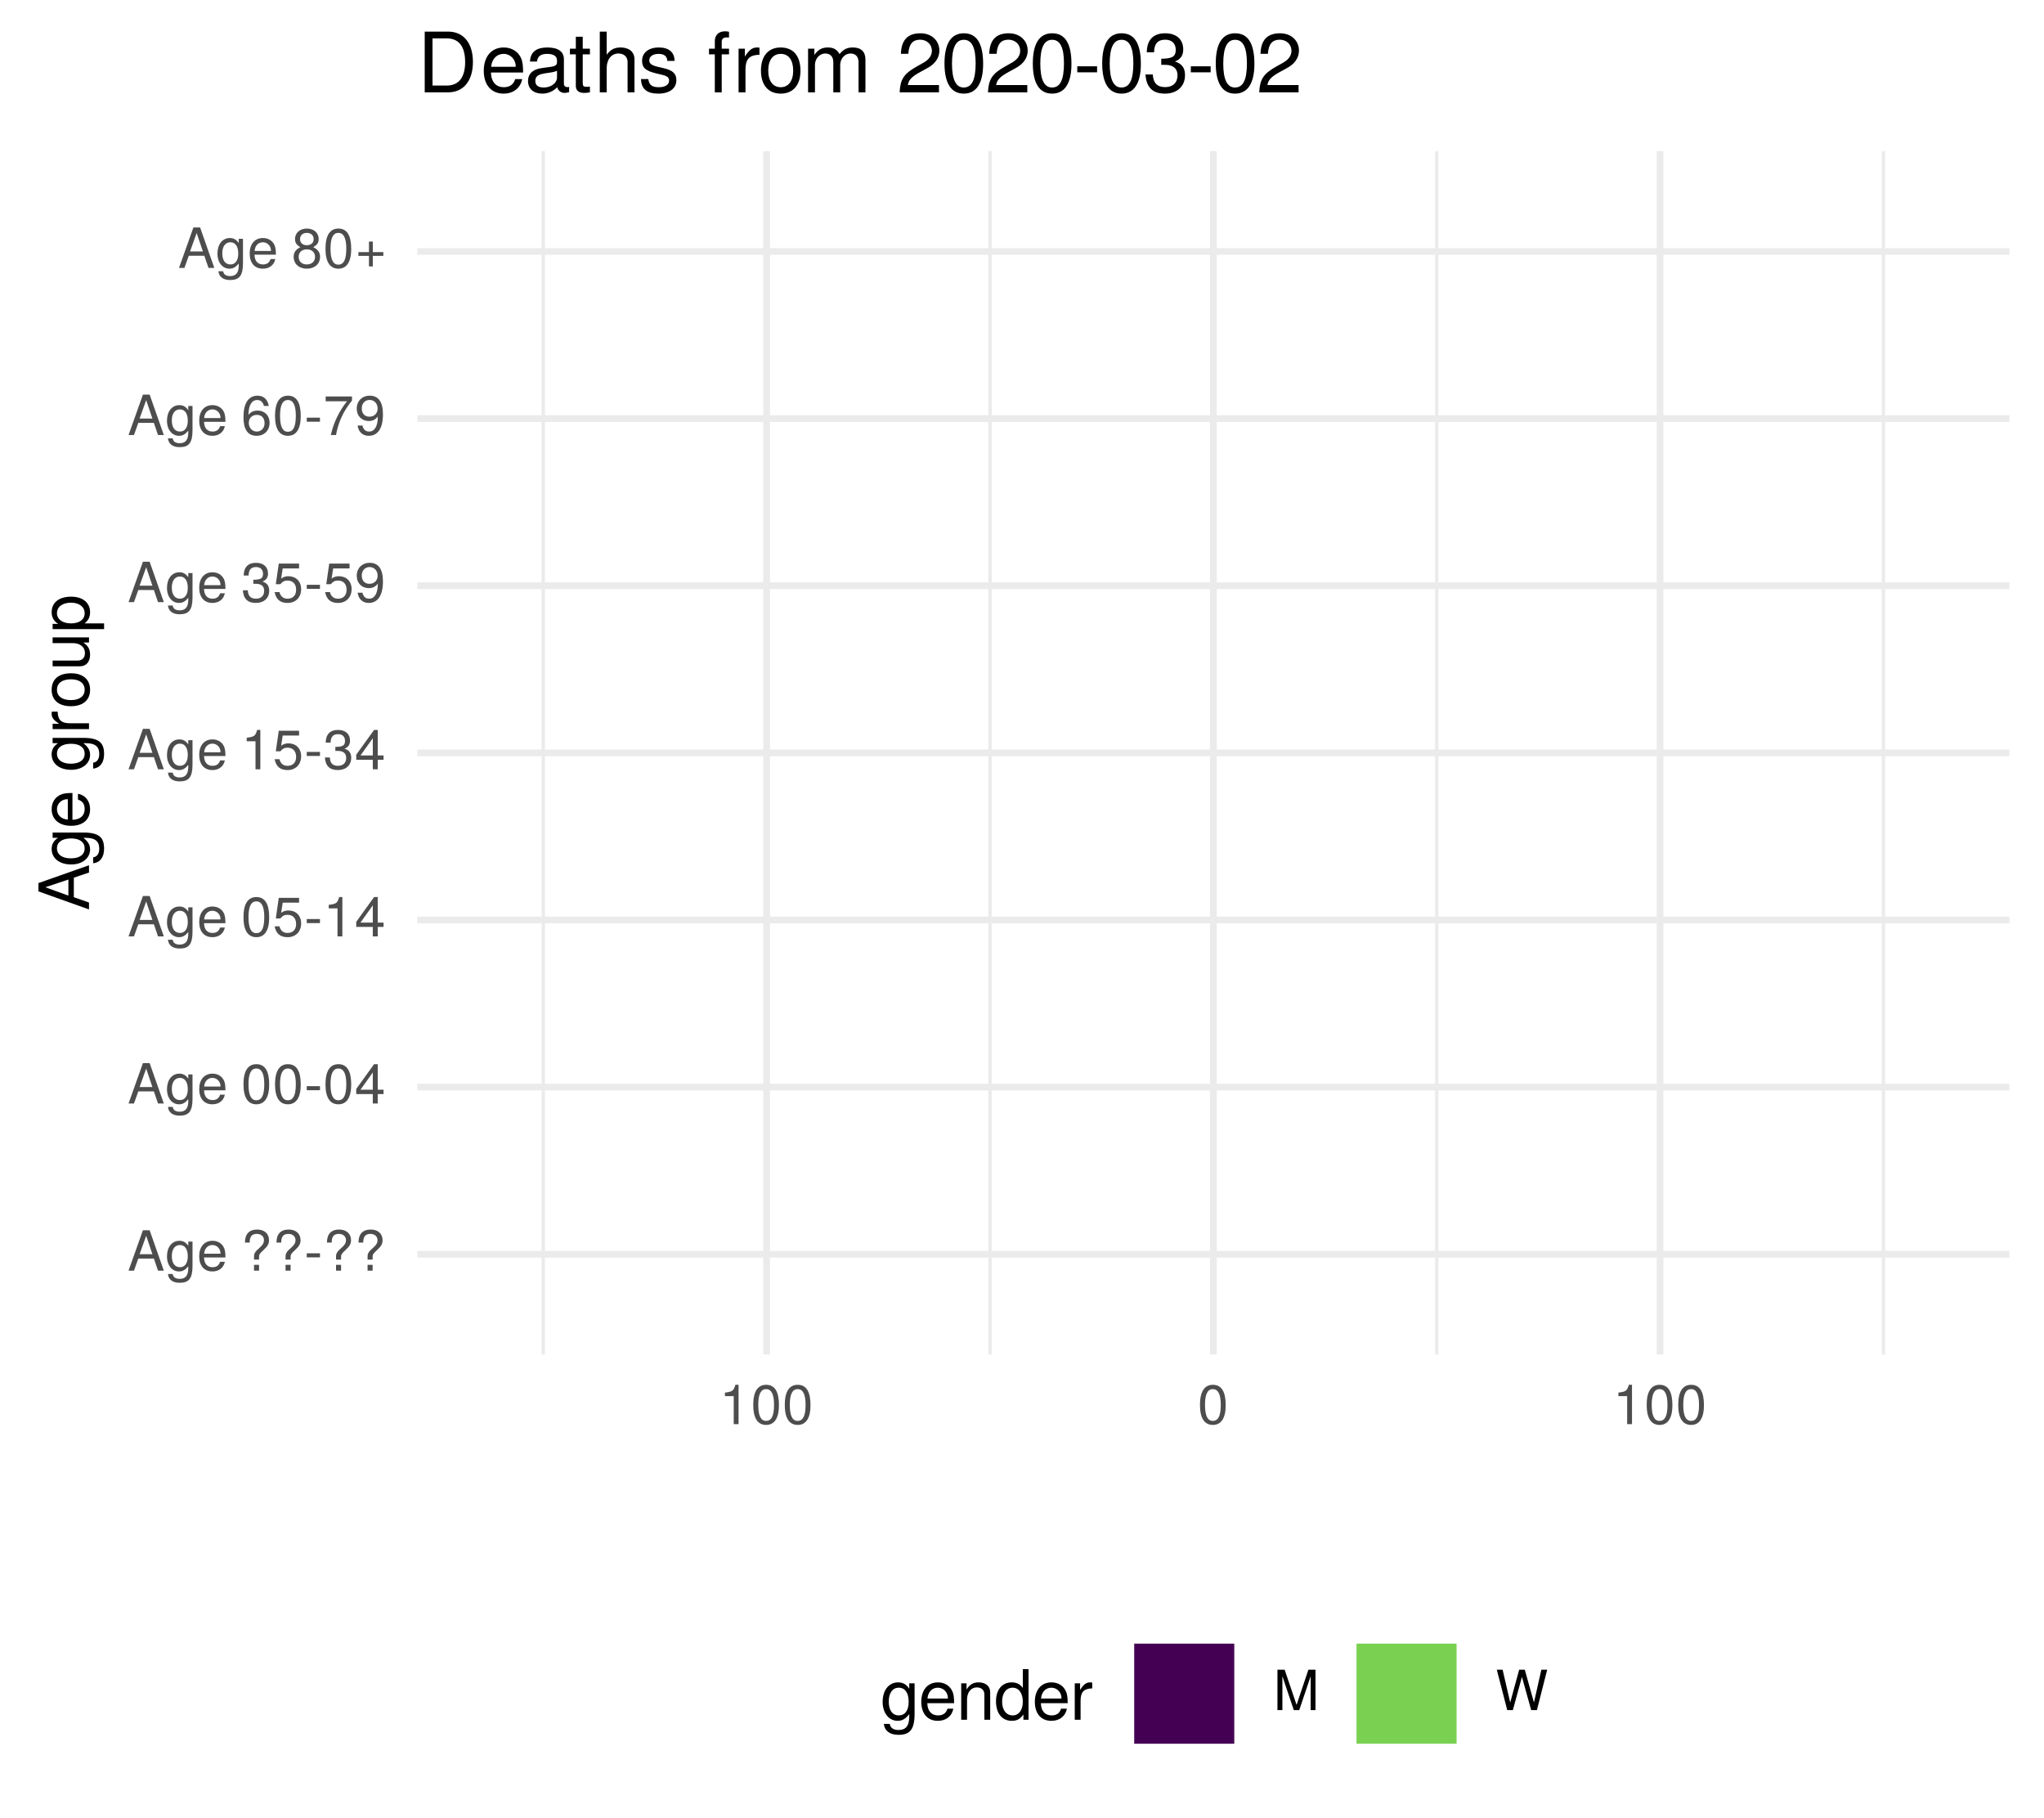
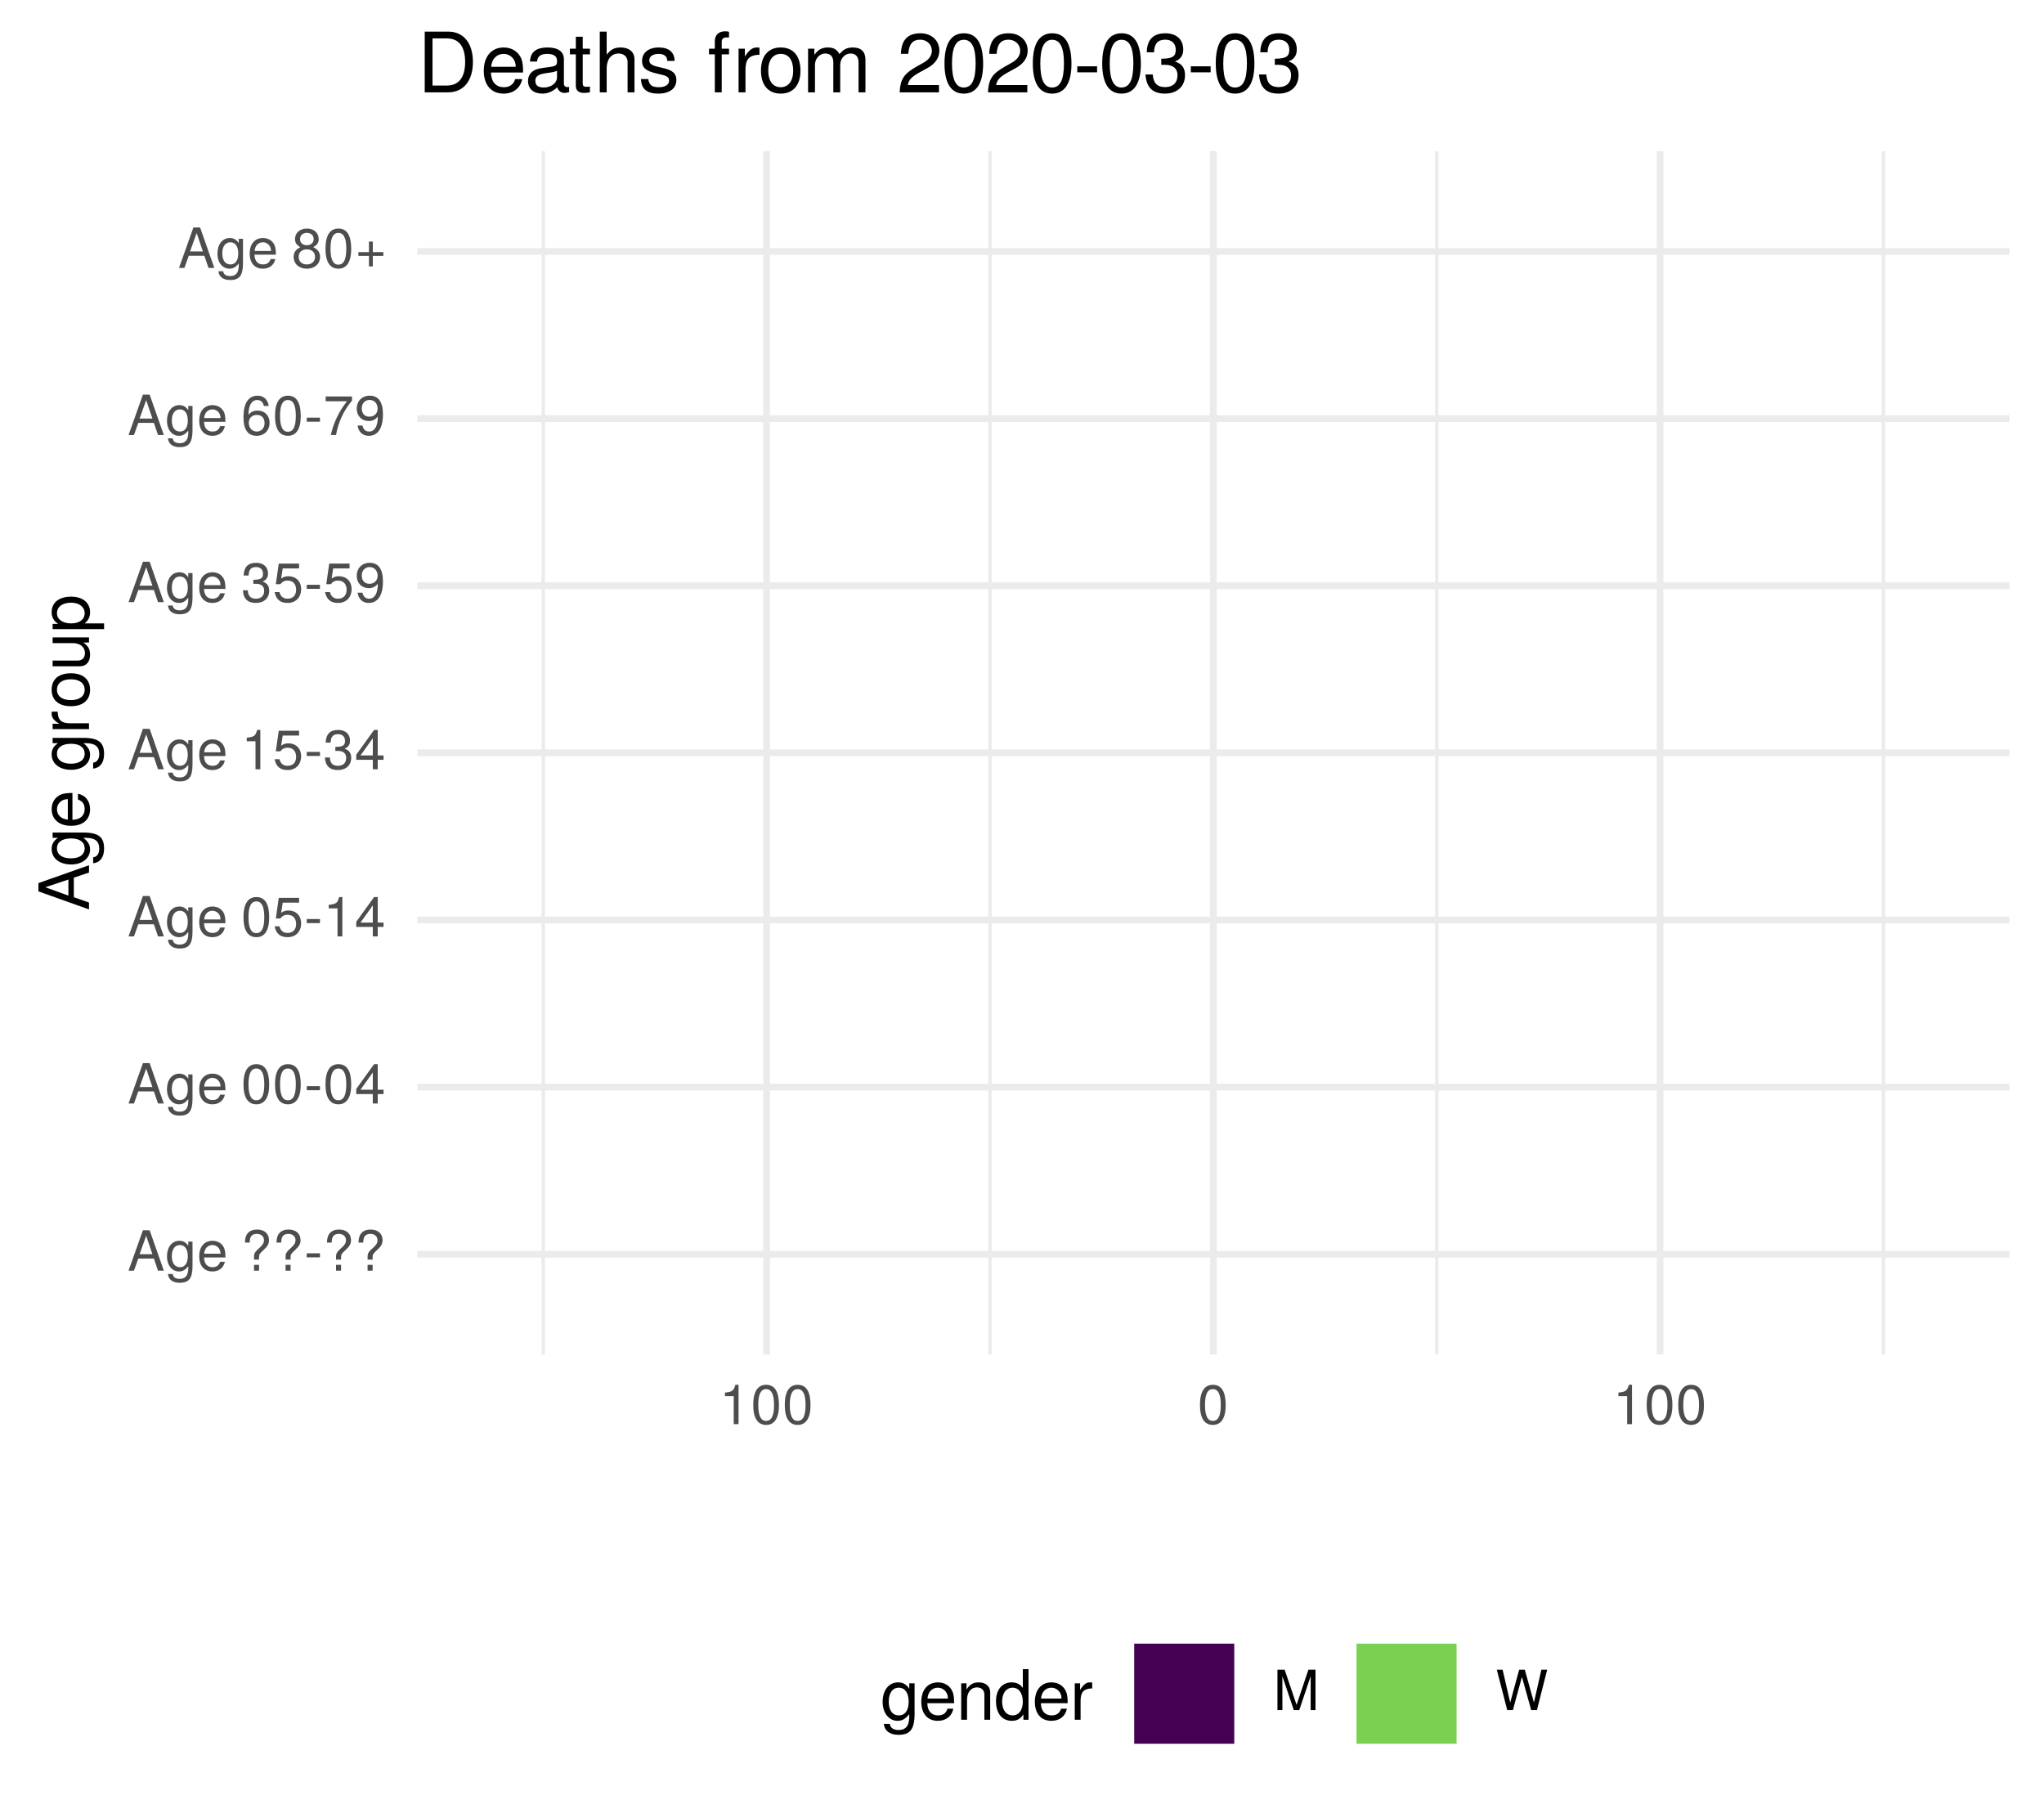
<svg xmlns="http://www.w3.org/2000/svg" xmlns:xlink="http://www.w3.org/1999/xlink" width="324pt" height="288pt" viewBox="0 0 324 288" version="1.1">
  <defs>
    <g>
      <symbol overflow="visible" id="glyph0-0">
        <path style="stroke:none;" d="" />
      </symbol>
      <symbol overflow="visible" id="glyph0-1">
        <path style="stroke:none;" d="M 5.75 0 L 3.5 -6.406 L 2.438 -6.406 L 0.156 0 L 1.016 0 L 1.703 -1.922 L 4.172 -1.922 L 4.828 0 Z M 3.938 -2.609 L 1.906 -2.609 L 2.953 -5.531 Z M 3.938 -2.609 " />
      </symbol>
      <symbol overflow="visible" id="glyph0-2">
        <path style="stroke:none;" d="M 4.297 -0.75 L 4.297 -4.609 L 3.625 -4.609 L 3.625 -3.938 C 3.25 -4.484 2.812 -4.734 2.219 -4.734 C 1.047 -4.734 0.25 -3.75 0.25 -2.266 C 0.25 -0.812 1.078 0.125 2.156 0.125 C 2.734 0.125 3.141 -0.109 3.625 -0.688 L 3.625 -0.391 C 3.625 0.828 3.125 1.297 2.266 1.297 C 1.688 1.297 1.234 1.094 1.156 0.531 L 0.406 0.531 C 0.484 1.406 1.156 1.922 2.25 1.922 C 3.688 1.922 4.297 1.281 4.297 -0.75 Z M 3.547 -2.281 C 3.547 -1.172 3.078 -0.547 2.312 -0.547 C 1.5 -0.547 1.016 -1.188 1.016 -2.312 C 1.016 -3.406 1.516 -4.062 2.297 -4.062 C 3.094 -4.062 3.547 -3.391 3.547 -2.281 Z M 3.547 -2.281 " />
      </symbol>
      <symbol overflow="visible" id="glyph0-3">
        <path style="stroke:none;" d="M 4.516 -2.094 C 4.516 -2.766 4.453 -3.188 4.328 -3.531 C 4.031 -4.281 3.328 -4.734 2.469 -4.734 C 1.172 -4.734 0.359 -3.797 0.359 -2.281 C 0.359 -0.766 1.156 0.125 2.453 0.125 C 3.5 0.125 4.234 -0.469 4.422 -1.406 L 3.672 -1.406 C 3.469 -0.797 3.062 -0.547 2.469 -0.547 C 1.703 -0.547 1.141 -1.031 1.125 -2.094 Z M 3.734 -2.75 C 3.734 -2.75 3.734 -2.703 3.719 -2.688 L 1.141 -2.688 C 1.203 -3.516 1.719 -4.062 2.453 -4.062 C 3.172 -4.062 3.734 -3.469 3.734 -2.75 Z M 3.734 -2.75 " />
      </symbol>
      <symbol overflow="visible" id="glyph0-4">
        <path style="stroke:none;" d="" />
      </symbol>
      <symbol overflow="visible" id="glyph0-5">
        <path style="stroke:none;" d="M 4.422 -4.828 C 4.422 -5.859 3.688 -6.516 2.547 -6.516 C 1.281 -6.516 0.609 -5.812 0.609 -4.453 L 1.359 -4.453 C 1.359 -5.422 1.719 -5.828 2.5 -5.828 C 3.172 -5.828 3.625 -5.422 3.625 -4.828 C 3.625 -4.422 3.438 -4.078 2.969 -3.672 C 2.453 -3.203 2.453 -3.203 2.297 -3 C 2.109 -2.75 2.047 -2.547 2.047 -2.234 L 2.047 -1.75 L 2.844 -1.75 L 2.844 -2.156 C 2.844 -2.547 2.938 -2.703 3.531 -3.25 C 4.203 -3.859 4.422 -4.25 4.422 -4.828 Z M 2.844 0 L 2.844 -0.922 L 2.047 -0.922 L 2.047 0 Z M 2.844 0 " />
      </symbol>
      <symbol overflow="visible" id="glyph0-6">
        <path style="stroke:none;" d="M 2.5 -2.109 L 2.5 -2.75 L 0.406 -2.75 L 0.406 -2.109 Z M 2.5 -2.109 " />
      </symbol>
      <symbol overflow="visible" id="glyph0-7">
        <path style="stroke:none;" d="M 4.453 -3 C 4.453 -5.156 3.781 -6.234 2.422 -6.234 C 1.078 -6.234 0.375 -5.141 0.375 -3.047 C 0.375 -0.953 1.078 0.125 2.422 0.125 C 3.734 0.125 4.453 -0.953 4.453 -3 Z M 3.672 -3.062 C 3.672 -1.297 3.266 -0.516 2.406 -0.516 C 1.578 -0.516 1.172 -1.344 1.172 -3.047 C 1.172 -4.75 1.578 -5.547 2.422 -5.547 C 3.25 -5.547 3.672 -4.734 3.672 -3.062 Z M 3.672 -3.062 " />
      </symbol>
      <symbol overflow="visible" id="glyph0-8">
        <path style="stroke:none;" d="M 4.578 -1.5 L 4.578 -2.188 L 3.656 -2.188 L 3.656 -6.234 L 3.078 -6.234 L 0.25 -2.312 L 0.25 -1.5 L 2.875 -1.5 L 2.875 0 L 3.656 0 L 3.656 -1.5 Z M 2.875 -2.188 L 0.922 -2.188 L 2.875 -4.922 Z M 2.875 -2.188 " />
      </symbol>
      <symbol overflow="visible" id="glyph0-9">
        <path style="stroke:none;" d="M 4.516 -2.062 C 4.516 -3.297 3.688 -4.109 2.5 -4.109 C 2.062 -4.109 1.703 -4 1.344 -3.734 L 1.594 -5.344 L 4.188 -5.344 L 4.188 -6.109 L 0.969 -6.109 L 0.5 -2.844 L 1.219 -2.844 C 1.578 -3.266 1.875 -3.422 2.359 -3.422 C 3.188 -3.422 3.719 -2.891 3.719 -1.969 C 3.719 -1.062 3.203 -0.547 2.359 -0.547 C 1.688 -0.547 1.266 -0.891 1.078 -1.594 L 0.312 -1.594 C 0.562 -0.359 1.266 0.125 2.375 0.125 C 3.641 0.125 4.516 -0.75 4.516 -2.062 Z M 4.516 -2.062 " />
      </symbol>
      <symbol overflow="visible" id="glyph0-10">
        <path style="stroke:none;" d="M 3.047 0 L 3.047 -6.234 L 2.547 -6.234 C 2.266 -5.281 2.094 -5.141 0.891 -5 L 0.891 -4.438 L 2.281 -4.438 L 2.281 0 Z M 3.047 0 " />
      </symbol>
      <symbol overflow="visible" id="glyph0-11">
        <path style="stroke:none;" d="M 4.453 -1.812 C 4.453 -2.562 4.141 -3.016 3.391 -3.266 C 3.969 -3.5 4.266 -3.891 4.266 -4.516 C 4.266 -5.594 3.547 -6.234 2.359 -6.234 C 1.109 -6.234 0.438 -5.547 0.406 -4.219 L 1.188 -4.219 C 1.203 -5.141 1.578 -5.562 2.375 -5.562 C 3.062 -5.562 3.469 -5.156 3.469 -4.5 C 3.469 -3.828 3.188 -3.547 1.938 -3.547 L 1.938 -2.906 L 2.359 -2.906 C 3.219 -2.906 3.656 -2.5 3.656 -1.797 C 3.656 -1.016 3.172 -0.547 2.359 -0.547 C 1.516 -0.547 1.109 -0.969 1.062 -1.875 L 0.281 -1.875 C 0.375 -0.5 1.062 0.125 2.344 0.125 C 3.625 0.125 4.453 -0.641 4.453 -1.812 Z M 4.453 -1.812 " />
      </symbol>
      <symbol overflow="visible" id="glyph0-12">
        <path style="stroke:none;" d="M 4.484 -3.266 C 4.484 -5.219 3.797 -6.234 2.375 -6.234 C 1.188 -6.234 0.328 -5.391 0.328 -4.172 C 0.328 -3.016 1.125 -2.219 2.25 -2.219 C 2.844 -2.219 3.266 -2.438 3.672 -2.922 C 3.672 -1.406 3.172 -0.547 2.281 -0.547 C 1.734 -0.547 1.359 -0.891 1.234 -1.5 L 0.469 -1.5 C 0.609 -0.469 1.281 0.125 2.234 0.125 C 3.688 0.125 4.484 -1.109 4.484 -3.266 Z M 3.641 -4.188 C 3.641 -3.422 3.094 -2.906 2.344 -2.906 C 1.594 -2.906 1.125 -3.391 1.125 -4.234 C 1.125 -5.016 1.656 -5.562 2.359 -5.562 C 3.094 -5.562 3.641 -5 3.641 -4.188 Z M 3.641 -4.188 " />
      </symbol>
      <symbol overflow="visible" id="glyph0-13">
        <path style="stroke:none;" d="M 4.516 -1.938 C 4.516 -3.094 3.719 -3.875 2.609 -3.875 C 1.984 -3.875 1.5 -3.641 1.172 -3.188 C 1.172 -4.703 1.672 -5.547 2.562 -5.547 C 3.109 -5.547 3.484 -5.203 3.609 -4.609 L 4.375 -4.609 C 4.234 -5.625 3.562 -6.234 2.609 -6.234 C 1.156 -6.234 0.375 -5.016 0.375 -2.844 C 0.375 -0.891 1.047 0.125 2.469 0.125 C 3.656 0.125 4.516 -0.719 4.516 -1.938 Z M 3.719 -1.875 C 3.719 -1.094 3.188 -0.547 2.484 -0.547 C 1.766 -0.547 1.219 -1.125 1.219 -1.922 C 1.219 -2.688 1.734 -3.188 2.5 -3.188 C 3.25 -3.188 3.719 -2.703 3.719 -1.875 Z M 3.719 -1.875 " />
      </symbol>
      <symbol overflow="visible" id="glyph0-14">
        <path style="stroke:none;" d="M 4.578 -5.453 L 4.578 -6.109 L 0.406 -6.109 L 0.406 -5.344 L 3.781 -5.344 C 2.531 -3.781 1.656 -1.953 1.219 0 L 2.047 0 C 2.391 -2.016 3.266 -3.891 4.578 -5.453 Z M 4.578 -5.453 " />
      </symbol>
      <symbol overflow="visible" id="glyph0-15">
        <path style="stroke:none;" d="M 4.516 -1.766 C 4.516 -2.453 4.156 -2.938 3.438 -3.281 C 4.078 -3.672 4.297 -3.984 4.297 -4.578 C 4.297 -5.547 3.531 -6.234 2.422 -6.234 C 1.312 -6.234 0.547 -5.547 0.547 -4.578 C 0.547 -4 0.75 -3.672 1.391 -3.281 C 0.672 -2.938 0.328 -2.453 0.328 -1.766 C 0.328 -0.625 1.188 0.125 2.422 0.125 C 3.656 0.125 4.516 -0.625 4.516 -1.766 Z M 3.5 -4.562 C 3.5 -3.969 3.062 -3.594 2.422 -3.594 C 1.766 -3.594 1.344 -3.969 1.344 -4.562 C 1.344 -5.156 1.766 -5.547 2.422 -5.547 C 3.078 -5.547 3.5 -5.156 3.5 -4.562 Z M 3.719 -1.75 C 3.719 -1.016 3.188 -0.547 2.406 -0.547 C 1.641 -0.547 1.125 -1.016 1.125 -1.75 C 1.125 -2.484 1.641 -2.938 2.422 -2.938 C 3.188 -2.938 3.719 -2.484 3.719 -1.75 Z M 3.719 -1.75 " />
      </symbol>
      <symbol overflow="visible" id="glyph0-16">
        <path style="stroke:none;" d="M 4.547 -1.906 L 4.547 -2.5 L 2.875 -2.5 L 2.875 -4.172 L 2.266 -4.172 L 2.266 -2.5 L 0.594 -2.5 L 0.594 -1.906 L 2.266 -1.906 L 2.266 -0.234 L 2.875 -0.234 L 2.875 -1.906 Z M 4.547 -1.906 " />
      </symbol>
      <symbol overflow="visible" id="glyph0-17">
        <path style="stroke:none;" d="M 6.688 0 L 6.688 -6.406 L 5.562 -6.406 L 3.688 -0.828 L 1.797 -6.406 L 0.656 -6.406 L 0.656 0 L 1.438 0 L 1.438 -5.375 L 3.25 0 L 4.109 0 L 5.922 -5.375 L 5.922 0 Z M 6.688 0 " />
      </symbol>
      <symbol overflow="visible" id="glyph0-18">
        <path style="stroke:none;" d="M 8.172 -6.406 L 7.25 -6.406 L 6.078 -1.203 L 4.625 -6.406 L 3.734 -6.406 L 2.312 -1.203 L 1.109 -6.406 L 0.188 -6.406 L 1.844 0 L 2.734 0 L 4.172 -5.266 L 5.641 0 L 6.547 0 Z M 8.172 -6.406 " />
      </symbol>
      <symbol overflow="visible" id="glyph1-0">
        <path style="stroke:none;" d="" />
      </symbol>
      <symbol overflow="visible" id="glyph1-1">
        <path style="stroke:none;" d="M 0 -7.188 L -8.016 -4.359 L -8.016 -3.047 L 0 -0.188 L 0 -1.281 L -2.406 -2.125 L -2.406 -5.219 L 0 -6.031 Z M -3.266 -4.922 L -3.266 -2.375 L -6.922 -3.703 Z M -3.266 -4.922 " />
      </symbol>
      <symbol overflow="visible" id="glyph1-2">
        <path style="stroke:none;" d="M -0.953 -5.375 L -5.766 -5.375 L -5.766 -4.531 L -4.922 -4.531 C -5.609 -4.062 -5.922 -3.516 -5.922 -2.766 C -5.922 -1.312 -4.703 -0.312 -2.828 -0.312 C -1.016 -0.312 0.172 -1.344 0.172 -2.688 C 0.172 -3.422 -0.141 -3.922 -0.875 -4.531 L -0.484 -4.531 C 1.047 -4.531 1.625 -3.906 1.625 -2.844 C 1.625 -2.109 1.359 -1.547 0.656 -1.438 L 0.656 -0.5 C 1.75 -0.609 2.391 -1.453 2.391 -2.812 C 2.391 -4.609 1.594 -5.375 -0.953 -5.375 Z M -2.844 -4.438 C -1.469 -4.438 -0.688 -3.844 -0.688 -2.875 C -0.688 -1.875 -1.484 -1.281 -2.875 -1.281 C -4.266 -1.281 -5.078 -1.891 -5.078 -2.875 C -5.078 -3.859 -4.25 -4.438 -2.844 -4.438 Z M -2.844 -4.438 " />
      </symbol>
      <symbol overflow="visible" id="glyph1-3">
        <path style="stroke:none;" d="M -2.625 -5.641 C -3.453 -5.641 -3.984 -5.578 -4.406 -5.406 C -5.359 -5.031 -5.922 -4.156 -5.922 -3.078 C -5.922 -1.469 -4.734 -0.438 -2.844 -0.438 C -0.953 -0.438 0.172 -1.438 0.172 -3.062 C 0.172 -4.375 -0.578 -5.297 -1.75 -5.516 L -1.75 -4.594 C -0.984 -4.344 -0.688 -3.828 -0.688 -3.094 C -0.688 -2.141 -1.297 -1.422 -2.625 -1.391 Z M -3.438 -4.656 C -3.438 -4.656 -3.391 -4.656 -3.359 -4.656 L -3.359 -1.422 C -4.391 -1.5 -5.078 -2.141 -5.078 -3.062 C -5.078 -3.969 -4.328 -4.656 -3.438 -4.656 Z M -3.438 -4.656 " />
      </symbol>
      <symbol overflow="visible" id="glyph1-4">
        <path style="stroke:none;" d="" />
      </symbol>
      <symbol overflow="visible" id="glyph1-5">
        <path style="stroke:none;" d="M -4.969 -3.531 L -5.891 -3.531 C -5.922 -3.375 -5.922 -3.297 -5.922 -3.172 C -5.922 -2.578 -5.578 -2.141 -4.719 -1.609 L -5.766 -1.609 L -5.766 -0.766 L 0 -0.766 L 0 -1.688 L -2.984 -1.688 C -4.297 -1.688 -4.938 -2.109 -4.969 -3.531 Z M -4.969 -3.531 " />
      </symbol>
      <symbol overflow="visible" id="glyph1-6">
        <path style="stroke:none;" d="M -2.844 -5.609 C -4.828 -5.609 -5.922 -4.656 -5.922 -2.984 C -5.922 -1.375 -4.812 -0.391 -2.875 -0.391 C -0.953 -0.391 0.172 -1.359 0.172 -3 C 0.172 -4.625 -0.953 -5.609 -2.844 -5.609 Z M -2.844 -4.656 C -1.5 -4.656 -0.688 -4.016 -0.688 -3 C -0.688 -1.984 -1.484 -1.359 -2.875 -1.359 C -4.266 -1.359 -5.078 -1.984 -5.078 -3 C -5.078 -4.031 -4.281 -4.656 -2.844 -4.656 Z M -2.844 -4.656 " />
      </symbol>
      <symbol overflow="visible" id="glyph1-7">
        <path style="stroke:none;" d="M 0 -5.297 L -5.766 -5.297 L -5.766 -4.391 L -2.578 -4.391 C -1.406 -4.391 -0.641 -3.766 -0.641 -2.812 C -0.641 -2.094 -1.078 -1.625 -1.766 -1.625 L -5.766 -1.625 L -5.766 -0.719 L -1.406 -0.719 C -0.453 -0.719 0.172 -1.438 0.172 -2.547 C 0.172 -3.406 -0.125 -3.938 -0.891 -4.484 L 0 -4.484 Z M 0 -5.297 " />
      </symbol>
      <symbol overflow="visible" id="glyph1-8">
        <path style="stroke:none;" d="M -2.828 -5.75 C -4.766 -5.75 -5.922 -4.812 -5.922 -3.281 C -5.922 -2.5 -5.578 -1.875 -4.891 -1.438 L -5.766 -1.438 L -5.766 -0.609 L 2.391 -0.609 L 2.391 -1.516 L -0.688 -1.516 C -0.094 -2 0.172 -2.547 0.172 -3.281 C 0.172 -4.781 -0.984 -5.75 -2.828 -5.75 Z M -2.844 -4.797 C -1.547 -4.797 -0.688 -4.125 -0.688 -3.125 C -0.688 -2.156 -1.484 -1.516 -2.844 -1.516 C -4.188 -1.516 -5.078 -2.156 -5.078 -3.125 C -5.078 -4.141 -4.219 -4.797 -2.844 -4.797 Z M -2.844 -4.797 " />
      </symbol>
      <symbol overflow="visible" id="glyph2-0">
        <path style="stroke:none;" d="" />
      </symbol>
      <symbol overflow="visible" id="glyph2-1">
        <path style="stroke:none;" d="M 5.375 -0.953 L 5.375 -5.766 L 4.531 -5.766 L 4.531 -4.922 C 4.062 -5.609 3.516 -5.922 2.766 -5.922 C 1.312 -5.922 0.312 -4.703 0.312 -2.828 C 0.312 -1.016 1.344 0.172 2.688 0.172 C 3.422 0.172 3.922 -0.141 4.531 -0.875 L 4.531 -0.484 C 4.531 1.047 3.906 1.625 2.844 1.625 C 2.109 1.625 1.547 1.359 1.438 0.656 L 0.5 0.656 C 0.609 1.75 1.453 2.391 2.812 2.391 C 4.609 2.391 5.375 1.594 5.375 -0.953 Z M 4.438 -2.844 C 4.438 -1.469 3.844 -0.688 2.875 -0.688 C 1.875 -0.688 1.281 -1.484 1.281 -2.875 C 1.281 -4.266 1.891 -5.078 2.875 -5.078 C 3.859 -5.078 4.438 -4.25 4.438 -2.844 Z M 4.438 -2.844 " />
      </symbol>
      <symbol overflow="visible" id="glyph2-2">
        <path style="stroke:none;" d="M 5.641 -2.625 C 5.641 -3.453 5.578 -3.984 5.406 -4.406 C 5.031 -5.359 4.156 -5.922 3.078 -5.922 C 1.469 -5.922 0.438 -4.734 0.438 -2.844 C 0.438 -0.953 1.438 0.172 3.062 0.172 C 4.375 0.172 5.297 -0.578 5.516 -1.75 L 4.594 -1.75 C 4.344 -0.984 3.828 -0.688 3.094 -0.688 C 2.141 -0.688 1.422 -1.297 1.391 -2.625 Z M 4.656 -3.438 C 4.656 -3.438 4.656 -3.391 4.656 -3.359 L 1.422 -3.359 C 1.5 -4.391 2.141 -5.078 3.062 -5.078 C 3.969 -5.078 4.656 -4.328 4.656 -3.438 Z M 4.656 -3.438 " />
      </symbol>
      <symbol overflow="visible" id="glyph2-3">
        <path style="stroke:none;" d="M 5.359 0 L 5.359 -4.359 C 5.359 -5.312 4.641 -5.922 3.531 -5.922 C 2.672 -5.922 2.125 -5.594 1.609 -4.797 L 1.609 -5.766 L 0.766 -5.766 L 0.766 0 L 1.688 0 L 1.688 -3.172 C 1.688 -4.359 2.328 -5.125 3.25 -5.125 C 3.984 -5.125 4.438 -4.688 4.438 -4 L 4.438 0 Z M 5.359 0 " />
      </symbol>
      <symbol overflow="visible" id="glyph2-4">
        <path style="stroke:none;" d="M 5.438 0 L 5.438 -8.016 L 4.531 -8.016 L 4.531 -5.031 C 4.141 -5.625 3.531 -5.922 2.766 -5.922 C 1.266 -5.922 0.281 -4.781 0.281 -2.938 C 0.281 -0.984 1.25 0.172 2.797 0.172 C 3.594 0.172 4.141 -0.125 4.625 -0.844 L 4.625 0 Z M 4.531 -2.859 C 4.531 -1.531 3.891 -0.688 2.922 -0.688 C 1.906 -0.688 1.25 -1.547 1.25 -2.875 C 1.25 -4.219 1.906 -5.078 2.922 -5.078 C 3.906 -5.078 4.531 -4.188 4.531 -2.859 Z M 4.531 -2.859 " />
      </symbol>
      <symbol overflow="visible" id="glyph2-5">
        <path style="stroke:none;" d="M 3.531 -4.969 L 3.531 -5.891 C 3.375 -5.922 3.297 -5.922 3.172 -5.922 C 2.578 -5.922 2.141 -5.578 1.609 -4.719 L 1.609 -5.766 L 0.766 -5.766 L 0.766 0 L 1.688 0 L 1.688 -2.984 C 1.688 -4.297 2.109 -4.938 3.531 -4.969 Z M 3.531 -4.969 " />
      </symbol>
      <symbol overflow="visible" id="glyph3-0">
        <path style="stroke:none;" d="" />
      </symbol>
      <symbol overflow="visible" id="glyph3-1">
        <path style="stroke:none;" d="M 8.812 -4.812 C 8.812 -7.797 7.328 -9.625 4.891 -9.625 L 1.172 -9.625 L 1.172 0 L 4.891 0 C 7.312 0 8.812 -1.828 8.812 -4.812 Z M 7.578 -4.812 C 7.578 -2.375 6.578 -1.078 4.672 -1.078 L 2.406 -1.078 L 2.406 -8.547 L 4.672 -8.547 C 6.578 -8.547 7.578 -7.266 7.578 -4.812 Z M 7.578 -4.812 " />
      </symbol>
      <symbol overflow="visible" id="glyph3-2">
        <path style="stroke:none;" d="M 6.766 -3.141 C 6.766 -4.141 6.688 -4.781 6.5 -5.297 C 6.047 -6.438 4.984 -7.109 3.703 -7.109 C 1.766 -7.109 0.531 -5.688 0.531 -3.422 C 0.531 -1.156 1.734 0.203 3.672 0.203 C 5.25 0.203 6.344 -0.703 6.625 -2.094 L 5.516 -2.094 C 5.219 -1.188 4.594 -0.812 3.703 -0.812 C 2.562 -0.812 1.703 -1.562 1.672 -3.141 Z M 5.594 -4.125 C 5.594 -4.125 5.594 -4.062 5.578 -4.047 L 1.703 -4.047 C 1.797 -5.266 2.578 -6.094 3.688 -6.094 C 4.766 -6.094 5.594 -5.203 5.594 -4.125 Z M 5.594 -4.125 " />
      </symbol>
      <symbol overflow="visible" id="glyph3-3">
        <path style="stroke:none;" d="M 7.062 -0.031 L 7.062 -0.859 C 6.938 -0.828 6.891 -0.828 6.828 -0.828 C 6.438 -0.828 6.234 -1.031 6.234 -1.375 L 6.234 -5.234 C 6.234 -6.453 5.328 -7.109 3.625 -7.109 C 1.953 -7.109 0.922 -6.469 0.859 -4.875 L 1.969 -4.875 C 2.062 -5.719 2.562 -6.094 3.594 -6.094 C 4.578 -6.094 5.141 -5.734 5.141 -5.062 L 5.141 -4.781 C 5.141 -4.312 4.859 -4.125 3.984 -4.016 C 2.422 -3.812 2.188 -3.766 1.766 -3.594 C 0.969 -3.266 0.547 -2.641 0.547 -1.797 C 0.547 -0.547 1.422 0.203 2.828 0.203 C 3.703 0.203 4.562 -0.172 5.172 -0.812 C 5.297 -0.297 5.766 0.094 6.312 0.094 C 6.531 0.094 6.703 0.062 7.062 -0.031 Z M 5.141 -2.391 C 5.141 -1.406 4.125 -0.766 3.062 -0.766 C 2.203 -0.766 1.703 -1.062 1.703 -1.828 C 1.703 -2.547 2.188 -2.859 3.359 -3.031 C 4.531 -3.188 4.766 -3.25 5.141 -3.422 Z M 5.141 -2.391 " />
      </symbol>
      <symbol overflow="visible" id="glyph3-4">
        <path style="stroke:none;" d="M 3.359 0 L 3.359 -0.922 C 3.203 -0.891 3.031 -0.875 2.828 -0.875 C 2.344 -0.875 2.219 -1 2.219 -1.484 L 2.219 -6.016 L 3.359 -6.016 L 3.359 -6.922 L 2.219 -6.922 L 2.219 -8.812 L 1.125 -8.812 L 1.125 -6.922 L 0.188 -6.922 L 0.188 -6.016 L 1.125 -6.016 L 1.125 -1 C 1.125 -0.297 1.594 0.094 2.453 0.094 C 2.719 0.094 2.984 0.062 3.359 0 Z M 3.359 0 " />
      </symbol>
      <symbol overflow="visible" id="glyph3-5">
        <path style="stroke:none;" d="M 6.422 0 L 6.422 -5.234 C 6.422 -6.391 5.578 -7.109 4.234 -7.109 C 3.266 -7.109 2.672 -6.812 2.016 -5.969 L 2.016 -9.625 L 0.922 -9.625 L 0.922 0 L 2.016 0 L 2.016 -3.812 C 2.016 -5.234 2.766 -6.156 3.891 -6.156 C 4.672 -6.156 5.328 -5.703 5.328 -4.797 L 5.328 0 Z M 6.422 0 " />
      </symbol>
      <symbol overflow="visible" id="glyph3-6">
        <path style="stroke:none;" d="M 6.062 -1.938 C 6.062 -2.969 5.484 -3.484 4.109 -3.812 L 3.047 -4.062 C 2.156 -4.281 1.766 -4.562 1.766 -5.062 C 1.766 -5.688 2.344 -6.094 3.234 -6.094 C 4.125 -6.094 4.594 -5.719 4.625 -4.984 L 5.781 -4.984 C 5.766 -6.344 4.875 -7.109 3.281 -7.109 C 1.656 -7.109 0.625 -6.281 0.625 -5 C 0.625 -3.922 1.172 -3.406 2.812 -3.016 L 3.844 -2.766 C 4.609 -2.578 4.906 -2.344 4.906 -1.844 C 4.906 -1.203 4.266 -0.812 3.297 -0.812 C 2.312 -0.812 1.75 -1.062 1.609 -2.109 L 0.453 -2.109 C 0.5 -0.516 1.406 0.203 3.203 0.203 C 4.953 0.203 6.062 -0.609 6.062 -1.938 Z M 6.062 -1.938 " />
      </symbol>
      <symbol overflow="visible" id="glyph3-7">
        <path style="stroke:none;" d="" />
      </symbol>
      <symbol overflow="visible" id="glyph3-8">
        <path style="stroke:none;" d="M 3.406 -6.016 L 3.406 -6.922 L 2.25 -6.922 L 2.25 -8 C 2.25 -8.469 2.516 -8.703 3.031 -8.703 C 3.109 -8.703 3.156 -8.703 3.406 -8.688 L 3.406 -9.594 C 3.156 -9.656 3.016 -9.672 2.781 -9.672 C 1.766 -9.672 1.156 -9.078 1.156 -8.094 L 1.156 -6.922 L 0.234 -6.922 L 0.234 -6.016 L 1.156 -6.016 L 1.156 0 L 2.25 0 L 2.25 -6.016 Z M 3.406 -6.016 " />
      </symbol>
      <symbol overflow="visible" id="glyph3-9">
        <path style="stroke:none;" d="M 4.234 -5.953 L 4.234 -7.078 C 4.047 -7.109 3.969 -7.109 3.812 -7.109 C 3.109 -7.109 2.562 -6.688 1.922 -5.672 L 1.922 -6.922 L 0.922 -6.922 L 0.922 0 L 2.016 0 L 2.016 -3.594 C 2.016 -5.156 2.531 -5.922 4.234 -5.953 Z M 4.234 -5.953 " />
      </symbol>
      <symbol overflow="visible" id="glyph3-10">
        <path style="stroke:none;" d="M 6.734 -3.406 C 6.734 -5.797 5.578 -7.109 3.594 -7.109 C 1.656 -7.109 0.469 -5.781 0.469 -3.453 C 0.469 -1.141 1.641 0.203 3.609 0.203 C 5.547 0.203 6.734 -1.141 6.734 -3.406 Z M 5.578 -3.422 C 5.578 -1.797 4.812 -0.812 3.609 -0.812 C 2.375 -0.812 1.625 -1.781 1.625 -3.453 C 1.625 -5.125 2.375 -6.094 3.609 -6.094 C 4.844 -6.094 5.578 -5.141 5.578 -3.422 Z M 5.578 -3.422 " />
      </symbol>
      <symbol overflow="visible" id="glyph3-11">
        <path style="stroke:none;" d="M 10.031 0 L 10.031 -5.188 C 10.031 -6.438 9.344 -7.109 8.047 -7.109 C 7.125 -7.109 6.578 -6.844 5.922 -6.062 C 5.516 -6.797 4.969 -7.109 4.062 -7.109 C 3.141 -7.109 2.531 -6.766 1.938 -5.938 L 1.938 -6.922 L 0.938 -6.922 L 0.938 0 L 2.031 0 L 2.031 -4.344 C 2.031 -5.344 2.766 -6.156 3.656 -6.156 C 4.469 -6.156 4.938 -5.656 4.938 -4.766 L 4.938 0 L 6.031 0 L 6.031 -4.344 C 6.031 -5.344 6.766 -6.156 7.672 -6.156 C 8.469 -6.156 8.938 -5.641 8.938 -4.766 L 8.938 0 Z M 10.031 0 " />
      </symbol>
      <symbol overflow="visible" id="glyph3-12">
        <path style="stroke:none;" d="M 6.75 -6.609 C 6.75 -8.203 5.516 -9.359 3.75 -9.359 C 1.828 -9.359 0.719 -8.391 0.656 -6.109 L 1.828 -6.109 C 1.922 -7.688 2.562 -8.344 3.703 -8.344 C 4.766 -8.344 5.562 -7.594 5.562 -6.594 C 5.562 -5.844 5.125 -5.219 4.297 -4.734 L 3.078 -4.047 C 1.125 -2.938 0.547 -2.062 0.453 0 L 6.688 0 L 6.688 -1.156 L 1.75 -1.156 C 1.875 -1.922 2.297 -2.406 3.453 -3.078 L 4.766 -3.797 C 6.078 -4.484 6.75 -5.469 6.75 -6.609 Z M 6.75 -6.609 " />
      </symbol>
      <symbol overflow="visible" id="glyph3-13">
        <path style="stroke:none;" d="M 6.688 -4.5 C 6.688 -7.75 5.672 -9.359 3.625 -9.359 C 1.609 -9.359 0.562 -7.719 0.562 -4.578 C 0.562 -1.422 1.625 0.203 3.625 0.203 C 5.609 0.203 6.688 -1.422 6.688 -4.5 Z M 5.5 -4.609 C 5.5 -1.953 4.891 -0.766 3.609 -0.766 C 2.375 -0.766 1.75 -2 1.75 -4.562 C 1.75 -7.125 2.375 -8.328 3.625 -8.328 C 4.891 -8.328 5.5 -7.109 5.5 -4.609 Z M 5.5 -4.609 " />
      </symbol>
      <symbol overflow="visible" id="glyph3-14">
        <path style="stroke:none;" d="M 3.75 -3.172 L 3.75 -4.125 L 0.609 -4.125 L 0.609 -3.172 Z M 3.75 -3.172 " />
      </symbol>
      <symbol overflow="visible" id="glyph3-15">
        <path style="stroke:none;" d="M 6.688 -2.719 C 6.688 -3.859 6.219 -4.516 5.094 -4.891 C 5.969 -5.234 6.406 -5.844 6.406 -6.781 C 6.406 -8.391 5.328 -9.359 3.547 -9.359 C 1.656 -9.359 0.656 -8.328 0.625 -6.344 L 1.781 -6.344 C 1.812 -7.719 2.375 -8.344 3.562 -8.344 C 4.594 -8.344 5.219 -7.734 5.219 -6.75 C 5.219 -5.75 4.781 -5.328 2.922 -5.328 L 2.922 -4.359 L 3.547 -4.359 C 4.828 -4.359 5.5 -3.75 5.5 -2.703 C 5.5 -1.531 4.766 -0.828 3.547 -0.828 C 2.281 -0.828 1.656 -1.469 1.578 -2.828 L 0.422 -2.828 C 0.562 -0.734 1.594 0.203 3.516 0.203 C 5.438 0.203 6.688 -0.953 6.688 -2.719 Z M 6.688 -2.719 " />
      </symbol>
    </g>
    <clipPath id="clip1">
      <path d="M 85 23.957 L 87 23.957 L 87 214.648 L 85 214.648 Z M 85 23.957 " />
    </clipPath>
    <clipPath id="clip2">
      <path d="M 156 23.957 L 158 23.957 L 158 214.648 L 156 214.648 Z M 156 23.957 " />
    </clipPath>
    <clipPath id="clip3">
      <path d="M 227 23.957 L 229 23.957 L 229 214.648 L 227 214.648 Z M 227 23.957 " />
    </clipPath>
    <clipPath id="clip4">
      <path d="M 298 23.957 L 299 23.957 L 299 214.648 L 298 214.648 Z M 298 23.957 " />
    </clipPath>
    <clipPath id="clip5">
      <path d="M 66.152 198 L 318.523 198 L 318.523 200 L 66.152 200 Z M 66.152 198 " />
    </clipPath>
    <clipPath id="clip6">
      <path d="M 66.152 171 L 318.523 171 L 318.523 173 L 66.152 173 Z M 66.152 171 " />
    </clipPath>
    <clipPath id="clip7">
      <path d="M 66.152 145 L 318.523 145 L 318.523 147 L 66.152 147 Z M 66.152 145 " />
    </clipPath>
    <clipPath id="clip8">
      <path d="M 66.152 118 L 318.523 118 L 318.523 120 L 66.152 120 Z M 66.152 118 " />
    </clipPath>
    <clipPath id="clip9">
      <path d="M 66.152 92 L 318.523 92 L 318.523 94 L 66.152 94 Z M 66.152 92 " />
    </clipPath>
    <clipPath id="clip10">
      <path d="M 66.152 65 L 318.523 65 L 318.523 67 L 66.152 67 Z M 66.152 65 " />
    </clipPath>
    <clipPath id="clip11">
      <path d="M 66.152 39 L 318.523 39 L 318.523 41 L 66.152 41 Z M 66.152 39 " />
    </clipPath>
    <clipPath id="clip12">
      <path d="M 120 23.957 L 123 23.957 L 123 214.648 L 120 214.648 Z M 120 23.957 " />
    </clipPath>
    <clipPath id="clip13">
      <path d="M 191 23.957 L 193 23.957 L 193 214.648 L 191 214.648 Z M 191 23.957 " />
    </clipPath>
    <clipPath id="clip14">
      <path d="M 262 23.957 L 264 23.957 L 264 214.648 L 262 214.648 Z M 262 23.957 " />
    </clipPath>
  </defs>
-   <g id="surface2776">
+   <g id="surface2786">
    <rect x="0" y="0" width="324" height="288" style="fill:rgb(100%,100%,100%);fill-opacity:1;stroke:none;" />
    <g clip-path="url(#clip1)" clip-rule="nonzero">
      <path style="fill:none;stroke-width:0.533;stroke-linecap:butt;stroke-linejoin:round;stroke:rgb(92.157%,92.157%,92.157%);stroke-opacity:1;stroke-miterlimit:10;" d="M 86.121 214.652 L 86.121 23.957 " />
    </g>
    <g clip-path="url(#clip2)" clip-rule="nonzero">
      <path style="fill:none;stroke-width:0.533;stroke-linecap:butt;stroke-linejoin:round;stroke:rgb(92.157%,92.157%,92.157%);stroke-opacity:1;stroke-miterlimit:10;" d="M 156.93 214.652 L 156.93 23.957 " />
    </g>
    <g clip-path="url(#clip3)" clip-rule="nonzero">
      <path style="fill:none;stroke-width:0.533;stroke-linecap:butt;stroke-linejoin:round;stroke:rgb(92.157%,92.157%,92.157%);stroke-opacity:1;stroke-miterlimit:10;" d="M 227.742 214.652 L 227.742 23.957 " />
    </g>
    <g clip-path="url(#clip4)" clip-rule="nonzero">
      <path style="fill:none;stroke-width:0.533;stroke-linecap:butt;stroke-linejoin:round;stroke:rgb(92.157%,92.157%,92.157%);stroke-opacity:1;stroke-miterlimit:10;" d="M 298.551 214.652 L 298.551 23.957 " />
    </g>
    <g clip-path="url(#clip5)" clip-rule="nonzero">
      <path style="fill:none;stroke-width:1.067;stroke-linecap:butt;stroke-linejoin:round;stroke:rgb(92.157%,92.157%,92.157%);stroke-opacity:1;stroke-miterlimit:10;" d="M 66.152 198.762 L 318.52 198.762 " />
    </g>
    <g clip-path="url(#clip6)" clip-rule="nonzero">
      <path style="fill:none;stroke-width:1.067;stroke-linecap:butt;stroke-linejoin:round;stroke:rgb(92.157%,92.157%,92.157%);stroke-opacity:1;stroke-miterlimit:10;" d="M 66.152 172.273 L 318.52 172.273 " />
    </g>
    <g clip-path="url(#clip7)" clip-rule="nonzero">
      <path style="fill:none;stroke-width:1.067;stroke-linecap:butt;stroke-linejoin:round;stroke:rgb(92.157%,92.157%,92.157%);stroke-opacity:1;stroke-miterlimit:10;" d="M 66.152 145.789 L 318.52 145.789 " />
    </g>
    <g clip-path="url(#clip8)" clip-rule="nonzero">
      <path style="fill:none;stroke-width:1.067;stroke-linecap:butt;stroke-linejoin:round;stroke:rgb(92.157%,92.157%,92.157%);stroke-opacity:1;stroke-miterlimit:10;" d="M 66.152 119.305 L 318.52 119.305 " />
    </g>
    <g clip-path="url(#clip9)" clip-rule="nonzero">
      <path style="fill:none;stroke-width:1.067;stroke-linecap:butt;stroke-linejoin:round;stroke:rgb(92.157%,92.157%,92.157%);stroke-opacity:1;stroke-miterlimit:10;" d="M 66.152 92.82 L 318.52 92.82 " />
    </g>
    <g clip-path="url(#clip10)" clip-rule="nonzero">
      <path style="fill:none;stroke-width:1.067;stroke-linecap:butt;stroke-linejoin:round;stroke:rgb(92.157%,92.157%,92.157%);stroke-opacity:1;stroke-miterlimit:10;" d="M 66.152 66.336 L 318.52 66.336 " />
    </g>
    <g clip-path="url(#clip11)" clip-rule="nonzero">
      <path style="fill:none;stroke-width:1.067;stroke-linecap:butt;stroke-linejoin:round;stroke:rgb(92.157%,92.157%,92.157%);stroke-opacity:1;stroke-miterlimit:10;" d="M 66.152 39.852 L 318.52 39.852 " />
    </g>
    <g clip-path="url(#clip12)" clip-rule="nonzero">
      <path style="fill:none;stroke-width:1.067;stroke-linecap:butt;stroke-linejoin:round;stroke:rgb(92.157%,92.157%,92.157%);stroke-opacity:1;stroke-miterlimit:10;" d="M 121.523 214.652 L 121.523 23.957 " />
    </g>
    <g clip-path="url(#clip13)" clip-rule="nonzero">
      <path style="fill:none;stroke-width:1.067;stroke-linecap:butt;stroke-linejoin:round;stroke:rgb(92.157%,92.157%,92.157%);stroke-opacity:1;stroke-miterlimit:10;" d="M 192.336 214.652 L 192.336 23.957 " />
    </g>
    <g clip-path="url(#clip14)" clip-rule="nonzero">
      <path style="fill:none;stroke-width:1.067;stroke-linecap:butt;stroke-linejoin:round;stroke:rgb(92.157%,92.157%,92.157%);stroke-opacity:1;stroke-miterlimit:10;" d="M 263.145 214.652 L 263.145 23.957 " />
    </g>
    <g style="fill:rgb(30.196%,30.196%,30.196%);fill-opacity:1;">
      <use xlink:href="#glyph0-1" x="20.219" y="201.364" />
      <use xlink:href="#glyph0-2" x="26.219" y="201.364" />
      <use xlink:href="#glyph0-3" x="31.219" y="201.364" />
      <use xlink:href="#glyph0-4" x="36.219" y="201.364" />
      <use xlink:href="#glyph0-5" x="38.219" y="201.364" />
      <use xlink:href="#glyph0-5" x="43.219" y="201.364" />
      <use xlink:href="#glyph0-6" x="48.219" y="201.364" />
      <use xlink:href="#glyph0-5" x="51.219" y="201.364" />
      <use xlink:href="#glyph0-5" x="56.219" y="201.364" />
    </g>
    <g style="fill:rgb(30.196%,30.196%,30.196%);fill-opacity:1;">
      <use xlink:href="#glyph0-1" x="20.219" y="174.876" />
      <use xlink:href="#glyph0-2" x="26.219" y="174.876" />
      <use xlink:href="#glyph0-3" x="31.219" y="174.876" />
      <use xlink:href="#glyph0-4" x="36.219" y="174.876" />
      <use xlink:href="#glyph0-7" x="38.219" y="174.876" />
      <use xlink:href="#glyph0-7" x="43.219" y="174.876" />
      <use xlink:href="#glyph0-6" x="48.219" y="174.876" />
      <use xlink:href="#glyph0-7" x="51.219" y="174.876" />
      <use xlink:href="#glyph0-8" x="56.219" y="174.876" />
    </g>
    <g style="fill:rgb(30.196%,30.196%,30.196%);fill-opacity:1;">
      <use xlink:href="#glyph0-1" x="20.219" y="148.392" />
      <use xlink:href="#glyph0-2" x="26.219" y="148.392" />
      <use xlink:href="#glyph0-3" x="31.219" y="148.392" />
      <use xlink:href="#glyph0-4" x="36.219" y="148.392" />
      <use xlink:href="#glyph0-7" x="38.219" y="148.392" />
      <use xlink:href="#glyph0-9" x="43.219" y="148.392" />
      <use xlink:href="#glyph0-6" x="48.219" y="148.392" />
      <use xlink:href="#glyph0-10" x="51.219" y="148.392" />
      <use xlink:href="#glyph0-8" x="56.219" y="148.392" />
    </g>
    <g style="fill:rgb(30.196%,30.196%,30.196%);fill-opacity:1;">
      <use xlink:href="#glyph0-1" x="20.219" y="121.907" />
      <use xlink:href="#glyph0-2" x="26.219" y="121.907" />
      <use xlink:href="#glyph0-3" x="31.219" y="121.907" />
      <use xlink:href="#glyph0-4" x="36.219" y="121.907" />
      <use xlink:href="#glyph0-10" x="38.219" y="121.907" />
      <use xlink:href="#glyph0-9" x="43.219" y="121.907" />
      <use xlink:href="#glyph0-6" x="48.219" y="121.907" />
      <use xlink:href="#glyph0-11" x="51.219" y="121.907" />
      <use xlink:href="#glyph0-8" x="56.219" y="121.907" />
    </g>
    <g style="fill:rgb(30.196%,30.196%,30.196%);fill-opacity:1;">
      <use xlink:href="#glyph0-1" x="20.219" y="95.423" />
      <use xlink:href="#glyph0-2" x="26.219" y="95.423" />
      <use xlink:href="#glyph0-3" x="31.219" y="95.423" />
      <use xlink:href="#glyph0-4" x="36.219" y="95.423" />
      <use xlink:href="#glyph0-11" x="38.219" y="95.423" />
      <use xlink:href="#glyph0-9" x="43.219" y="95.423" />
      <use xlink:href="#glyph0-6" x="48.219" y="95.423" />
      <use xlink:href="#glyph0-9" x="51.219" y="95.423" />
      <use xlink:href="#glyph0-12" x="56.219" y="95.423" />
    </g>
    <g style="fill:rgb(30.196%,30.196%,30.196%);fill-opacity:1;">
      <use xlink:href="#glyph0-1" x="20.219" y="68.938" />
      <use xlink:href="#glyph0-2" x="26.219" y="68.938" />
      <use xlink:href="#glyph0-3" x="31.219" y="68.938" />
      <use xlink:href="#glyph0-4" x="36.219" y="68.938" />
      <use xlink:href="#glyph0-13" x="38.219" y="68.938" />
      <use xlink:href="#glyph0-7" x="43.219" y="68.938" />
      <use xlink:href="#glyph0-6" x="48.219" y="68.938" />
      <use xlink:href="#glyph0-14" x="51.219" y="68.938" />
      <use xlink:href="#glyph0-12" x="56.219" y="68.938" />
    </g>
    <g style="fill:rgb(30.196%,30.196%,30.196%);fill-opacity:1;">
      <use xlink:href="#glyph0-1" x="28.219" y="42.454" />
      <use xlink:href="#glyph0-2" x="34.219" y="42.454" />
      <use xlink:href="#glyph0-3" x="39.219" y="42.454" />
      <use xlink:href="#glyph0-4" x="44.219" y="42.454" />
      <use xlink:href="#glyph0-15" x="46.219" y="42.454" />
      <use xlink:href="#glyph0-7" x="51.219" y="42.454" />
      <use xlink:href="#glyph0-16" x="56.219" y="42.454" />
    </g>
    <g style="fill:rgb(30.196%,30.196%,30.196%);fill-opacity:1;">
      <use xlink:href="#glyph0-10" x="114.023" y="225.685" />
      <use xlink:href="#glyph0-7" x="119.023" y="225.685" />
      <use xlink:href="#glyph0-7" x="124.023" y="225.685" />
    </g>
    <g style="fill:rgb(30.196%,30.196%,30.196%);fill-opacity:1;">
      <use xlink:href="#glyph0-7" x="189.836" y="225.685" />
    </g>
    <g style="fill:rgb(30.196%,30.196%,30.196%);fill-opacity:1;">
      <use xlink:href="#glyph0-10" x="255.645" y="225.685" />
      <use xlink:href="#glyph0-7" x="260.645" y="225.685" />
      <use xlink:href="#glyph0-7" x="265.645" y="225.685" />
    </g>
    <g style="fill:rgb(0%,0%,0%);fill-opacity:1;">
      <use xlink:href="#glyph1-1" x="14.108" y="144.305" />
      <use xlink:href="#glyph1-2" x="14.108" y="137.305" />
      <use xlink:href="#glyph1-3" x="14.108" y="131.305" />
      <use xlink:href="#glyph1-4" x="14.108" y="125.305" />
      <use xlink:href="#glyph1-2" x="14.108" y="122.305" />
      <use xlink:href="#glyph1-5" x="14.108" y="116.305" />
      <use xlink:href="#glyph1-6" x="14.108" y="112.305" />
      <use xlink:href="#glyph1-7" x="14.108" y="106.305" />
      <use xlink:href="#glyph1-8" x="14.108" y="100.305" />
    </g>
    <g style="fill:rgb(0%,0%,0%);fill-opacity:1;">
      <use xlink:href="#glyph2-1" x="139.598" y="272.53" />
      <use xlink:href="#glyph2-2" x="145.598" y="272.53" />
      <use xlink:href="#glyph2-3" x="151.598" y="272.53" />
      <use xlink:href="#glyph2-4" x="157.598" y="272.53" />
      <use xlink:href="#glyph2-2" x="163.598" y="272.53" />
      <use xlink:href="#glyph2-5" x="169.598" y="272.53" />
    </g>
    <path style=" stroke:none;fill-rule:nonzero;fill:rgb(26.667%,0.392%,32.941%);fill-opacity:1;" d="M 179.785 276.332 L 195.648 276.332 L 195.648 260.469 L 179.785 260.469 Z M 179.785 276.332 " />
    <path style=" stroke:none;fill-rule:nonzero;fill:rgb(47.843%,81.961%,31.765%);fill-opacity:1;" d="M 215.023 276.332 L 230.887 276.332 L 230.887 260.469 L 215.023 260.469 Z M 215.023 276.332 " />
    <g style="fill:rgb(0%,0%,0%);fill-opacity:1;">
      <use xlink:href="#glyph0-17" x="201.836" y="271.005" />
    </g>
    <g style="fill:rgb(0%,0%,0%);fill-opacity:1;">
      <use xlink:href="#glyph0-18" x="237.074" y="271.005" />
    </g>
    <g style="fill:rgb(0%,0%,0%);fill-opacity:1;">
      <use xlink:href="#glyph3-1" x="66.152" y="14.633" />
      <use xlink:href="#glyph3-2" x="76.152" y="14.633" />
      <use xlink:href="#glyph3-3" x="83.152" y="14.633" />
      <use xlink:href="#glyph3-4" x="90.152" y="14.633" />
      <use xlink:href="#glyph3-5" x="94.152" y="14.633" />
      <use xlink:href="#glyph3-6" x="101.152" y="14.633" />
      <use xlink:href="#glyph3-7" x="108.152" y="14.633" />
      <use xlink:href="#glyph3-8" x="112.152" y="14.633" />
      <use xlink:href="#glyph3-9" x="116.152" y="14.633" />
      <use xlink:href="#glyph3-10" x="120.152" y="14.633" />
      <use xlink:href="#glyph3-11" x="127.152" y="14.633" />
      <use xlink:href="#glyph3-7" x="138.152" y="14.633" />
      <use xlink:href="#glyph3-12" x="142.152" y="14.633" />
      <use xlink:href="#glyph3-13" x="149.152" y="14.633" />
      <use xlink:href="#glyph3-12" x="156.152" y="14.633" />
      <use xlink:href="#glyph3-13" x="163.152" y="14.633" />
      <use xlink:href="#glyph3-14" x="170.152" y="14.633" />
      <use xlink:href="#glyph3-13" x="174.152" y="14.633" />
      <use xlink:href="#glyph3-15" x="181.152" y="14.633" />
      <use xlink:href="#glyph3-14" x="188.152" y="14.633" />
      <use xlink:href="#glyph3-13" x="192.152" y="14.633" />
-       <use xlink:href="#glyph3-12" x="199.152" y="14.633" />
+       <use xlink:href="#glyph3-15" x="199.152" y="14.633" />
    </g>
  </g>
</svg>
